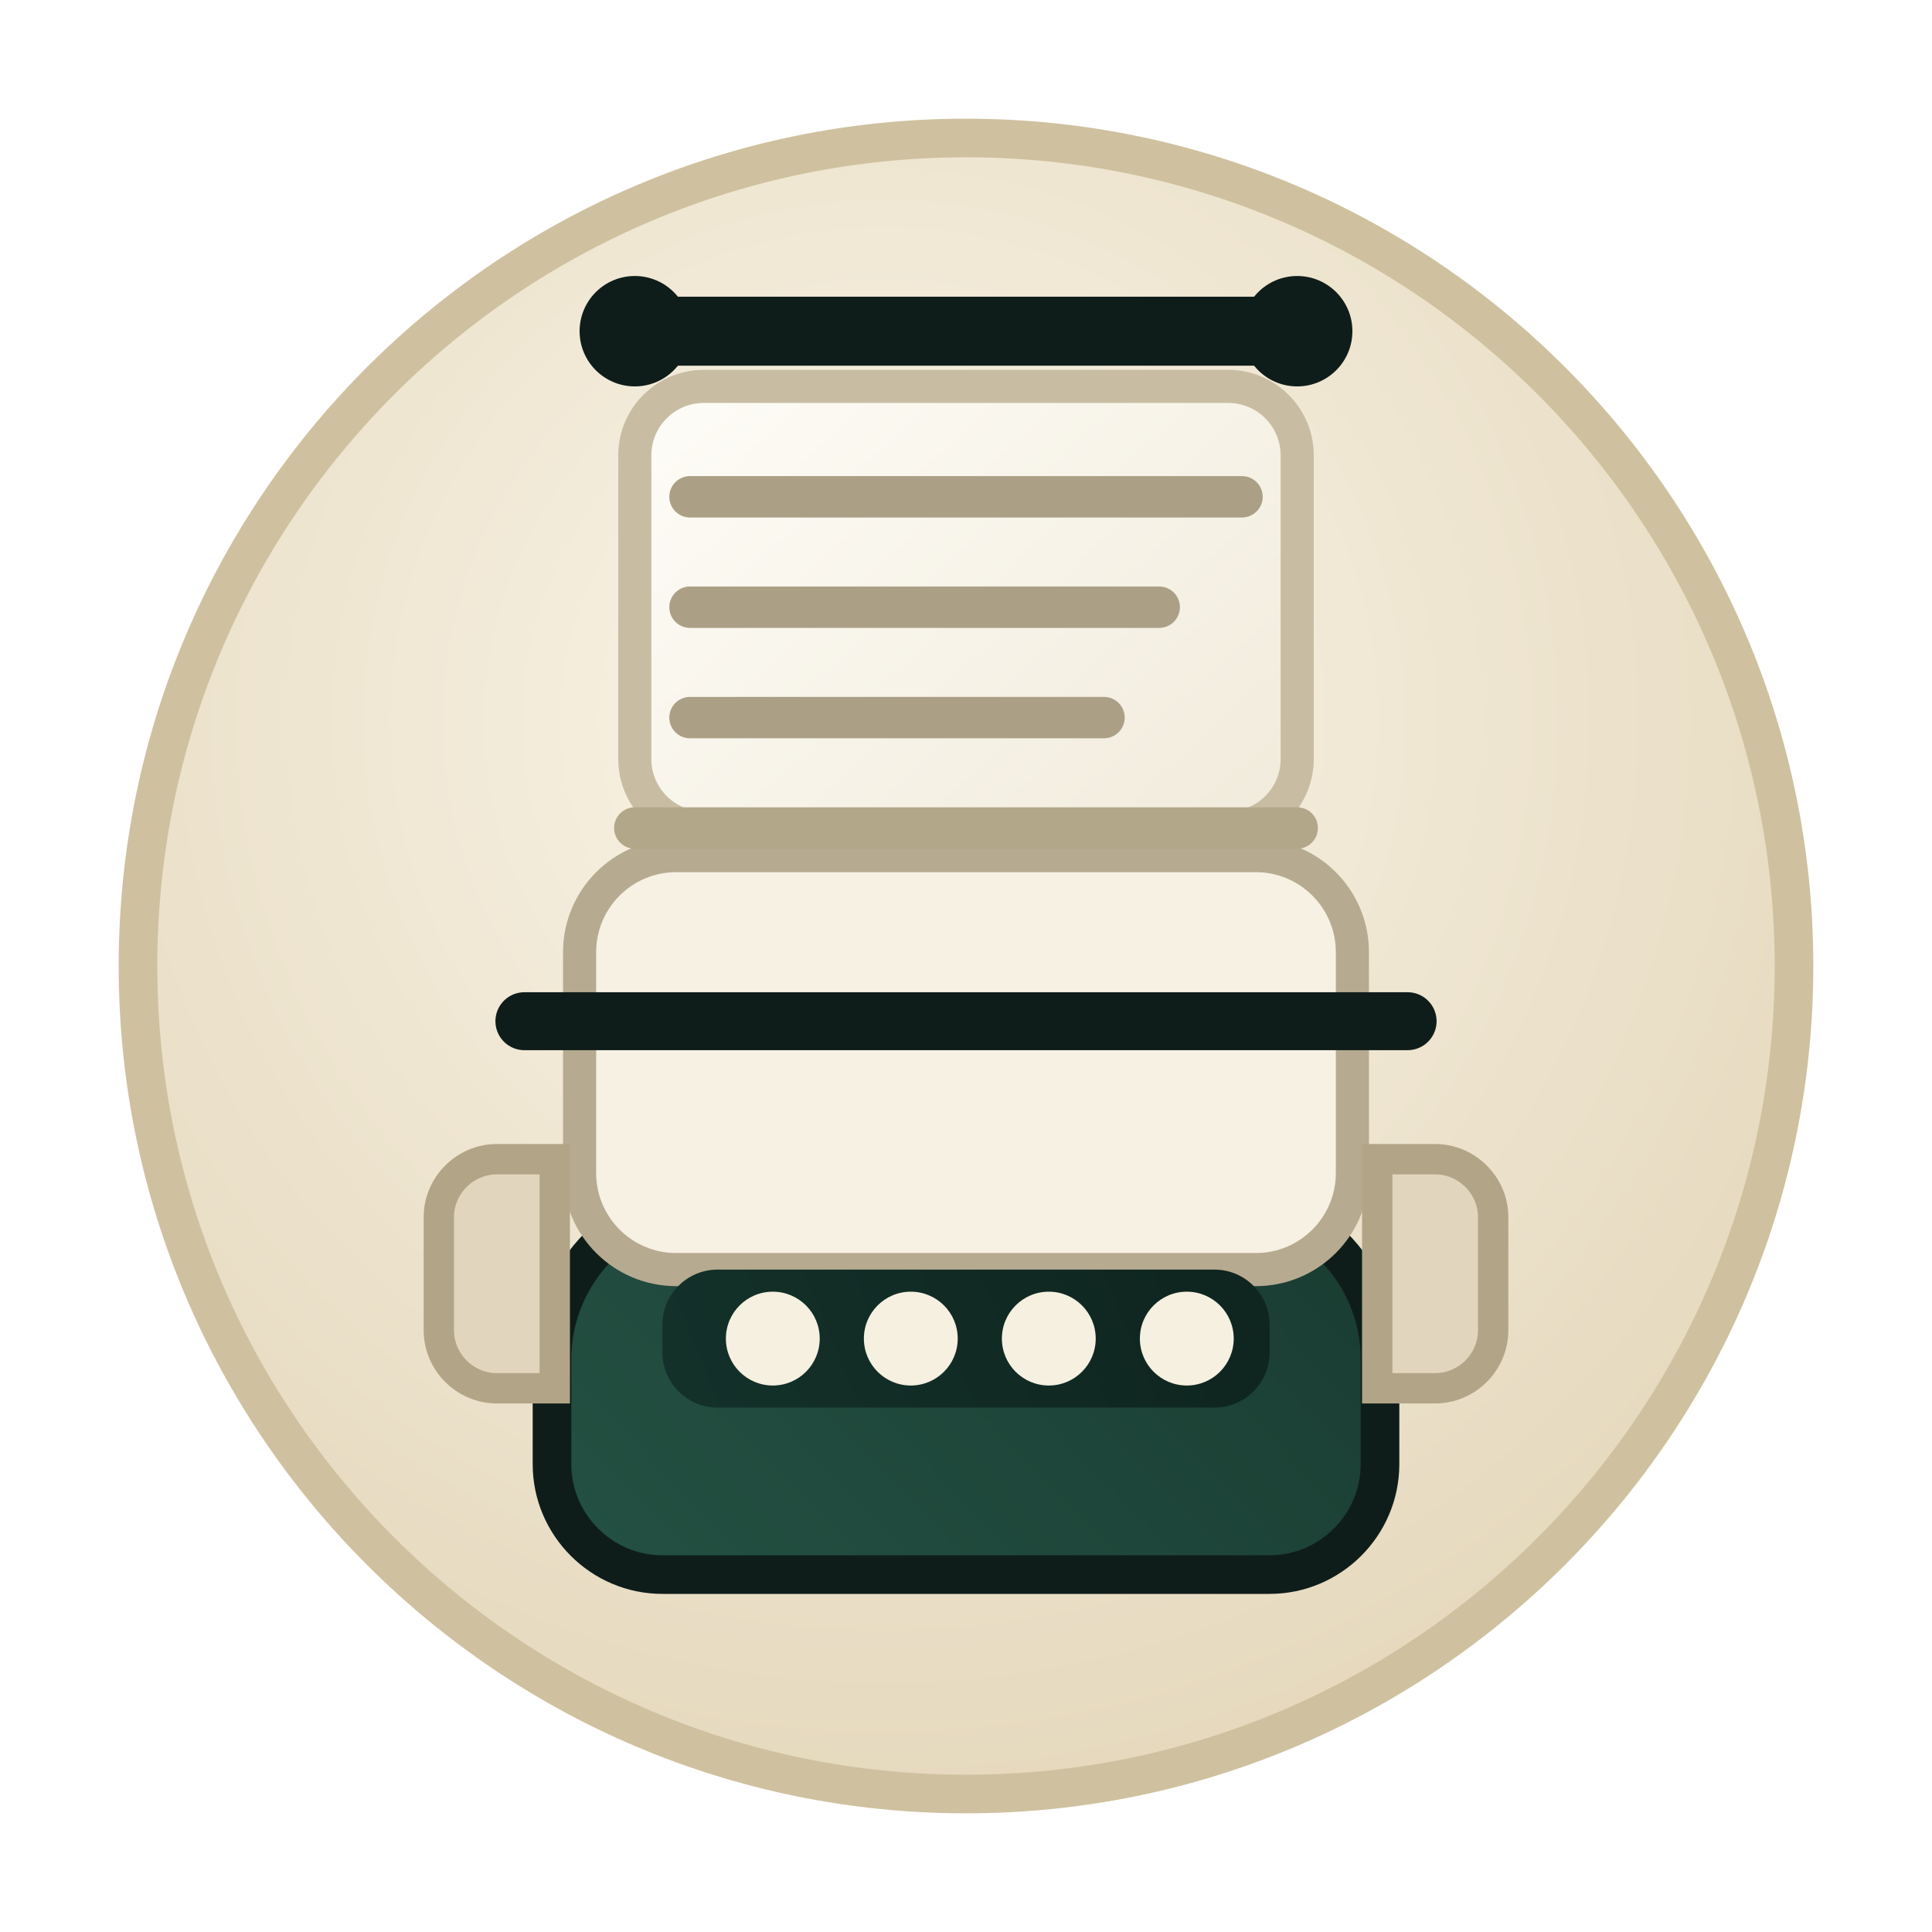
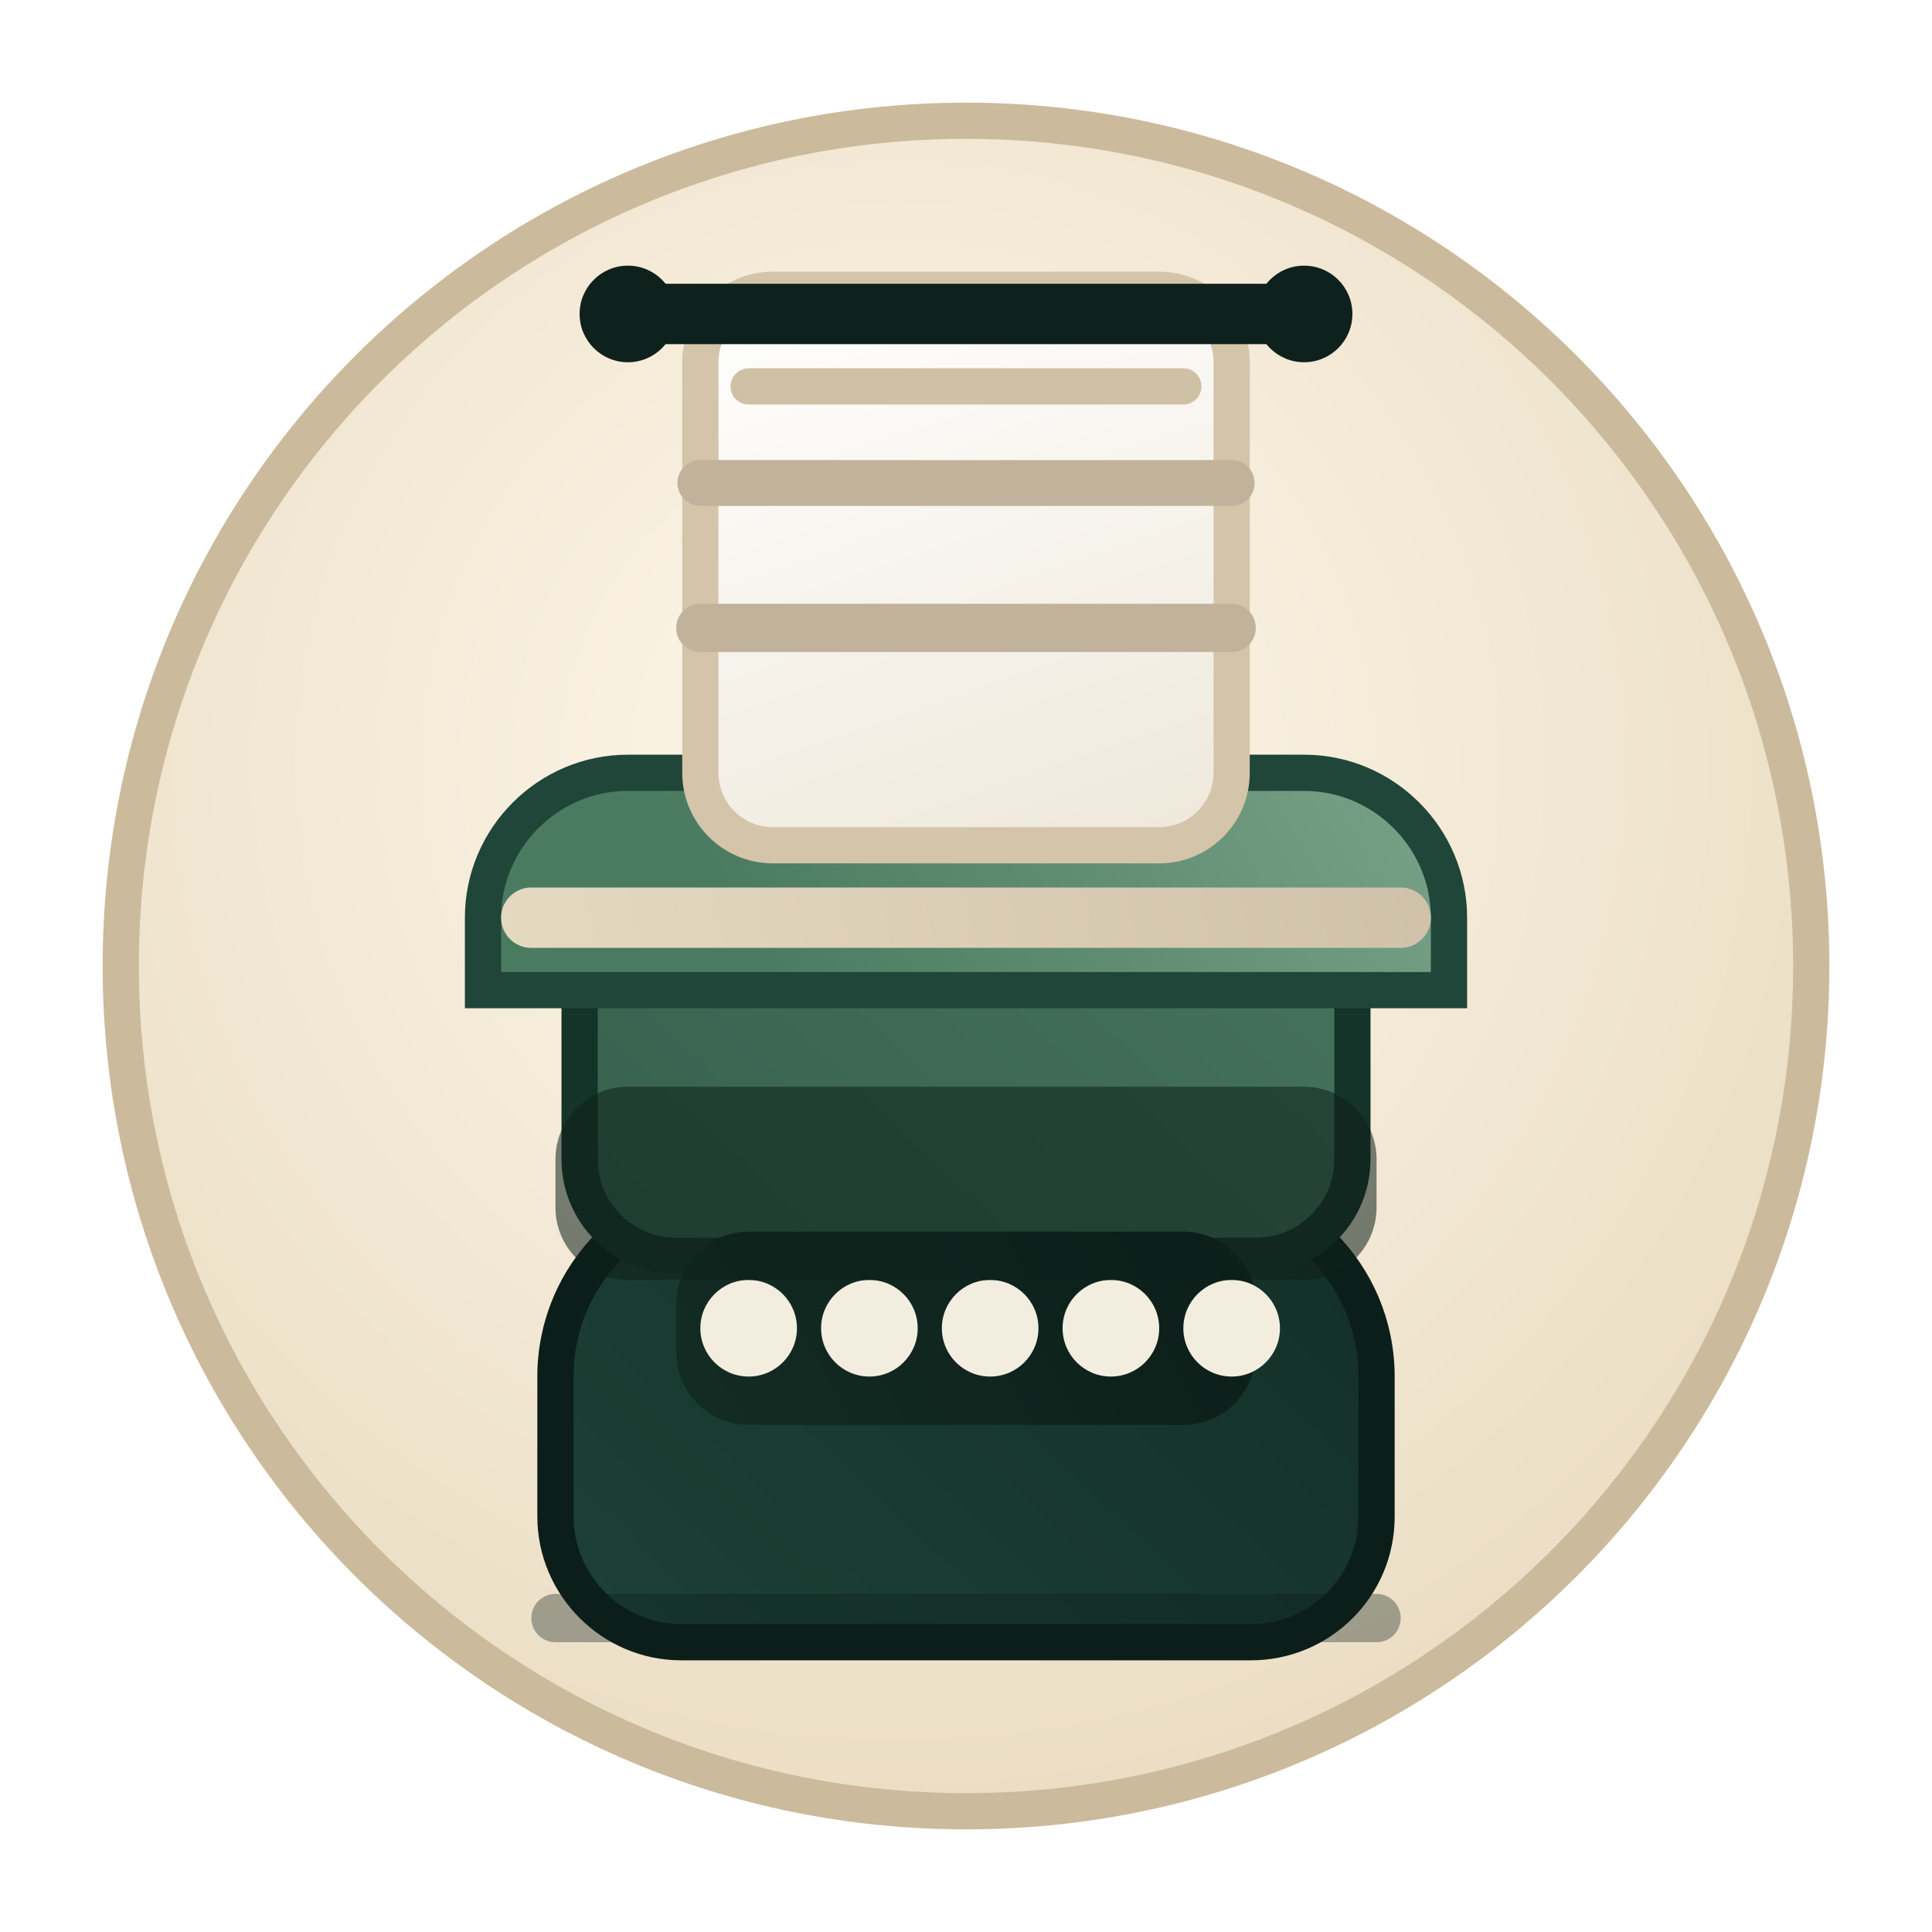
- <svg xmlns="http://www.w3.org/2000/svg" viewBox="0 0 140 140" fill="none">
+ <svg xmlns="http://www.w3.org/2000/svg" viewBox="0 0 160 160" role="img" aria-labelledby="title desc">
  <defs>
-     <radialGradient id="badge-bg" cx="45%" cy="35%" r="70%">
-       <stop offset="0" stop-color="#faf5e8" />
-       <stop offset="1" stop-color="#e4d7bb" />
+     <radialGradient id="badgeBackground" cx="46%" cy="38%" r="74%">
+       <stop offset="0" stop-color="#fdf7eb" />
+       <stop offset="1" stop-color="#e8d9bd" />
    </radialGradient>
-     <linearGradient id="badge-shadow" x1="34" y1="118" x2="112" y2="42" gradientUnits="userSpaceOnUse">
-       <stop offset="0" stop-color="#245445" />
-       <stop offset="1" stop-color="#142d26" />
+     <linearGradient id="deskShadow" x1="38" y1="128" x2="128" y2="32" gradientUnits="userSpaceOnUse">
+       <stop offset="0" stop-color="#1c4136" />
+       <stop offset="1" stop-color="#0c211c" />
    </linearGradient>
-     <linearGradient id="paper" x1="50" y1="26" x2="90" y2="70" gradientUnits="userSpaceOnUse">
-       <stop offset="0" stop-color="#fefcf7" />
-       <stop offset="1" stop-color="#efe9d8" />
+     <linearGradient id="typewriterBody" x1="40" y1="132" x2="120" y2="46" gradientUnits="userSpaceOnUse">
+       <stop offset="0" stop-color="#2f5948" />
+       <stop offset="1" stop-color="#4c7a62" />
    </linearGradient>
-     <linearGradient id="keys" x1="36" y1="104" x2="104" y2="76" gradientUnits="userSpaceOnUse">
-       <stop offset="0" stop-color="#14352d" />
-       <stop offset="1" stop-color="#0d1f1a" />
+     <linearGradient id="typewriterTop" x1="52" y1="62" x2="108" y2="28" gradientUnits="userSpaceOnUse">
+       <stop offset="0" stop-color="#4a7b60" />
+       <stop offset="1" stop-color="#81a98e" />
+     </linearGradient>
+     <linearGradient id="paperSheet" x1="72" y1="20" x2="92" y2="78" gradientUnits="userSpaceOnUse">
+       <stop offset="0" stop-color="#ffffff" />
+       <stop offset="1" stop-color="#ede6d7" />
+     </linearGradient>
+     <linearGradient id="keyBed" x1="54" y1="118" x2="106" y2="90" gradientUnits="userSpaceOnUse">
+       <stop offset="0" stop-color="#132d24" />
+       <stop offset="1" stop-color="#0b1b17" />
+     </linearGradient>
+     <linearGradient id="metalBar" x1="38" y1="64" x2="122" y2="48" gradientUnits="userSpaceOnUse">
+       <stop offset="0" stop-color="#e6d9c2" />
+       <stop offset="1" stop-color="#cdbfa7" />
    </linearGradient>
  </defs>
-   <path d="M70 10c-33.1 0-60 26.9-60 60s26.9 60 60 60 60-26.9 60-60S103.1 10 70 10Z" fill="url(#badge-bg)" stroke="#cfc19f" stroke-width="2.8" />
-   <path d="M40 98.5c0-6.4 5.2-11.6 11.6-11.6h36.8c6.4 0 11.6 5.2 11.6 11.6v7.6c0 4.4-3.6 8-8 8H48c-4.4 0-8-3.6-8-8v-7.6Z" fill="url(#badge-shadow)" stroke="#0f1d1a" stroke-width="2.8" />
-   <rect x="42" y="62" width="56" height="30" rx="7" fill="#f7f1e4" stroke="#b6aa90" stroke-width="2.4" />
-   <rect x="46" y="28" width="48" height="32" rx="5" fill="url(#paper)" stroke="#c8bda3" stroke-width="2.4" />
-   <path d="M46 60h48" stroke="#b3a789" stroke-width="3" stroke-linecap="round" />
-   <path d="M50 36h40" stroke="#aba086" stroke-width="3" stroke-linecap="round" />
-   <path d="M50 44h34" stroke="#aba086" stroke-width="3" stroke-linecap="round" />
-   <path d="M50 52h30" stroke="#aba086" stroke-width="3" stroke-linecap="round" />
-   <path d="M38 74h64" stroke="#0f1d1a" stroke-width="4.2" stroke-linecap="round" />
-   <rect x="48" y="92" width="44" height="10" rx="4" fill="url(#keys)" />
-   <g fill="#f5f0e0">
-     <circle cx="56" cy="97" r="3.4" />
-     <circle cx="66" cy="97" r="3.4" />
-     <circle cx="76" cy="97" r="3.4" />
-     <circle cx="86" cy="97" r="3.4" />
+   <circle cx="80" cy="80" r="70" fill="url(#badgeBackground)" stroke="#cbbb9c" stroke-width="3" />
+   <path fill="url(#deskShadow)" stroke="#0c1e19" stroke-width="3" stroke-linejoin="round" d="M46 114c0-8.5 6.9-15.4 15.4-15.4h37.2C107.1 98.6 114 105.5 114 114v11.6c0 5.8-4.7 10.4-10.4 10.4H56.4C50.7 136 46 131.3 46 125.6V114Z" />
+   <rect x="48" y="70" width="64" height="34" rx="8" fill="url(#typewriterBody)" stroke="#143429" stroke-width="3" />
+   <path d="M52 64h56c6.6 0 12 5.4 12 12v6H40v-6c0-6.6 5.4-12 12-12Z" fill="url(#typewriterTop)" stroke="#1f4638" stroke-width="3" />
+   <rect x="58" y="24" width="44" height="46" rx="6" fill="url(#paperSheet)" stroke="#d4c4aa" stroke-width="3" />
+   <path d="M58 52h44" stroke="#c1b39b" stroke-width="4" stroke-linecap="round" />
+   <path d="M58 40h44" stroke="#c1b39b" stroke-width="3.8" stroke-linecap="round" />
+   <path d="M62 32h36" stroke="#cfc1a5" stroke-width="3" stroke-linecap="round" />
+   <path d="M44 76h72" fill="none" stroke="url(#metalBar)" stroke-width="5" stroke-linecap="round" />
+   <rect x="56" y="102" width="48" height="16" rx="6" fill="url(#keyBed)" />
+   <g fill="#f3ede0">
+     <circle cx="62" cy="110" r="4" />
+     <circle cx="72" cy="110" r="4" />
+     <circle cx="82" cy="110" r="4" />
+     <circle cx="92" cy="110" r="4" />
+     <circle cx="102" cy="110" r="4" />
  </g>
-   <path d="M36 84c-2.3 0-4.2 1.9-4.2 4.2v8.2c0 2.3 1.9 4.2 4.2 4.2h4.2V84H36Z" fill="#e1d6bd" stroke="#b2a587" stroke-width="2.2" />
-   <path d="M104 84h-4.2v16.6H104c2.3 0 4.2-1.9 4.2-4.2v-8.2c0-2.3-1.9-4.2-4.2-4.2Z" fill="#e1d6bd" stroke="#b2a587" stroke-width="2.2" />
-   <path d="M46 24h48" stroke="#0f1d1a" stroke-width="5" stroke-linecap="round" />
-   <circle cx="46" cy="24" r="4" fill="#0f1d1a" />
-   <circle cx="94" cy="24" r="4" fill="#0f1d1a" />
+   <path d="M52 90h56c3.3 0 6 2.7 6 6v4c0 3.3-2.7 6-6 6H52c-3.3 0-6-2.7-6-6v-4c0-3.3 2.7-6 6-6Z" fill="rgba(13,31,26,0.55)" />
+   <path d="M52 26h56" stroke="#0f211c" stroke-width="5" stroke-linecap="round" />
+   <circle cx="52" cy="26" r="4" fill="#0f211c" />
+   <circle cx="108" cy="26" r="4" fill="#0f211c" />
+   <path d="M46 134h68" stroke="rgba(12,31,27,0.35)" stroke-width="4" stroke-linecap="round" />
</svg>
